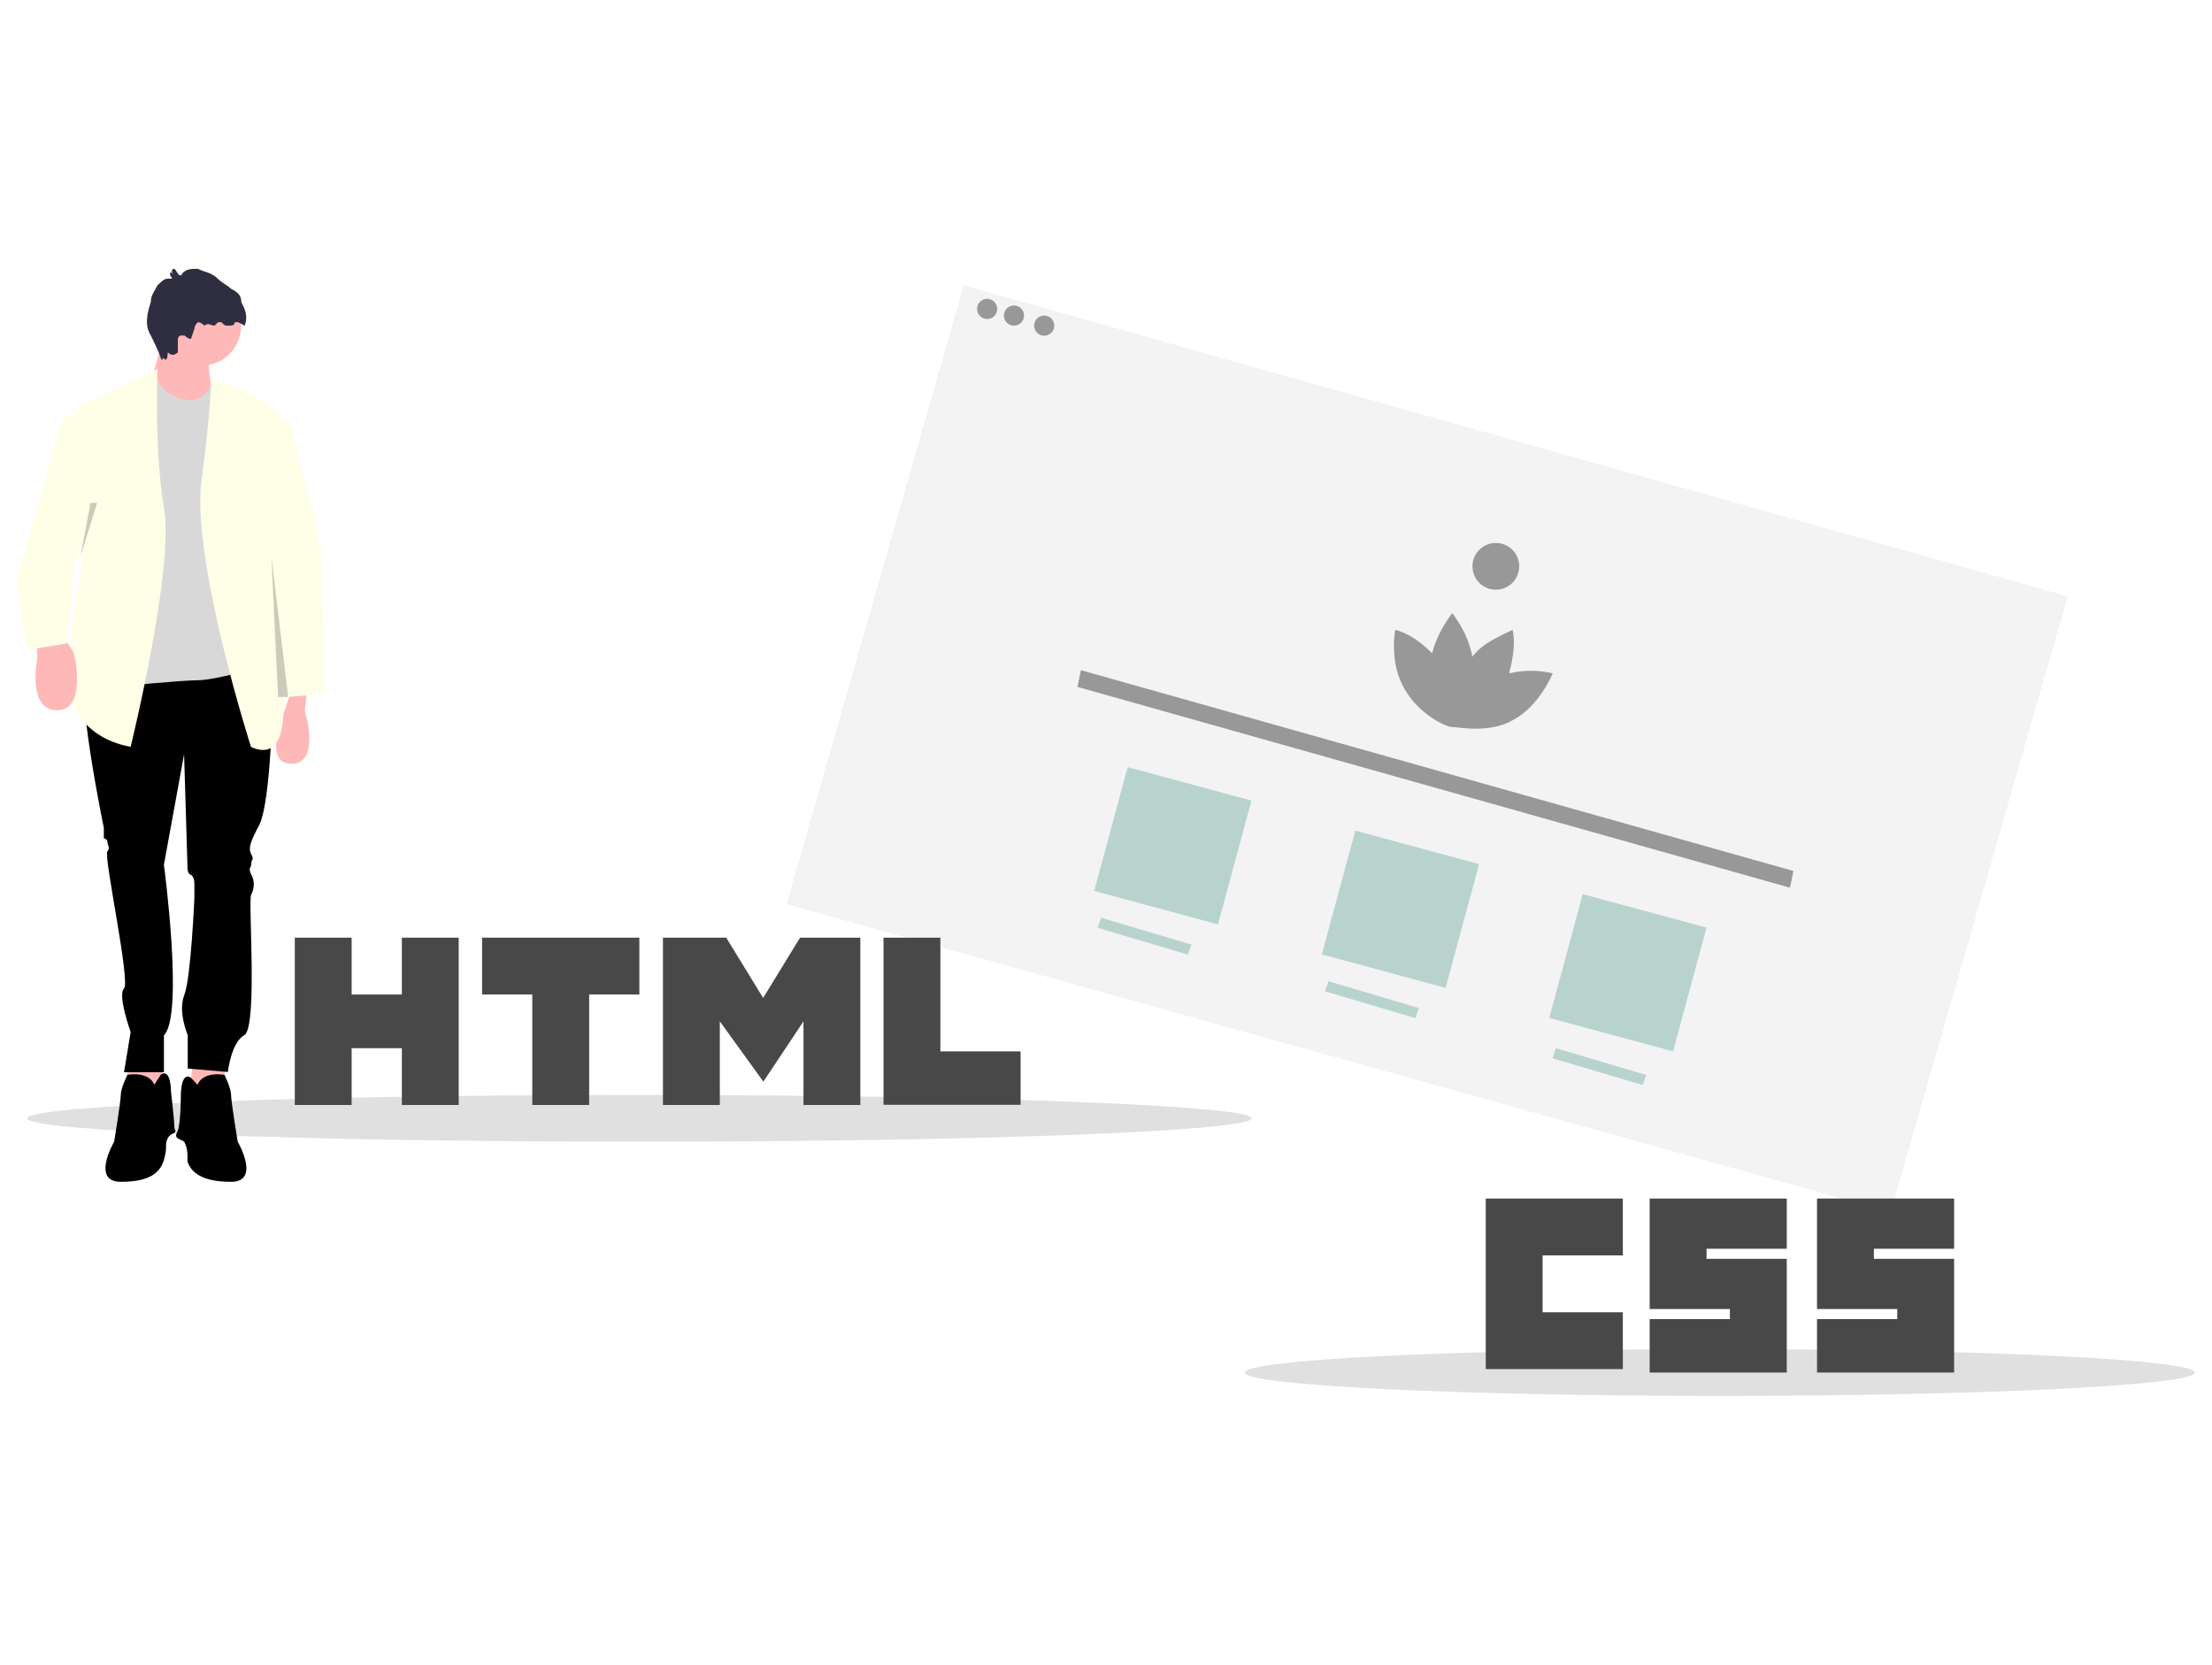
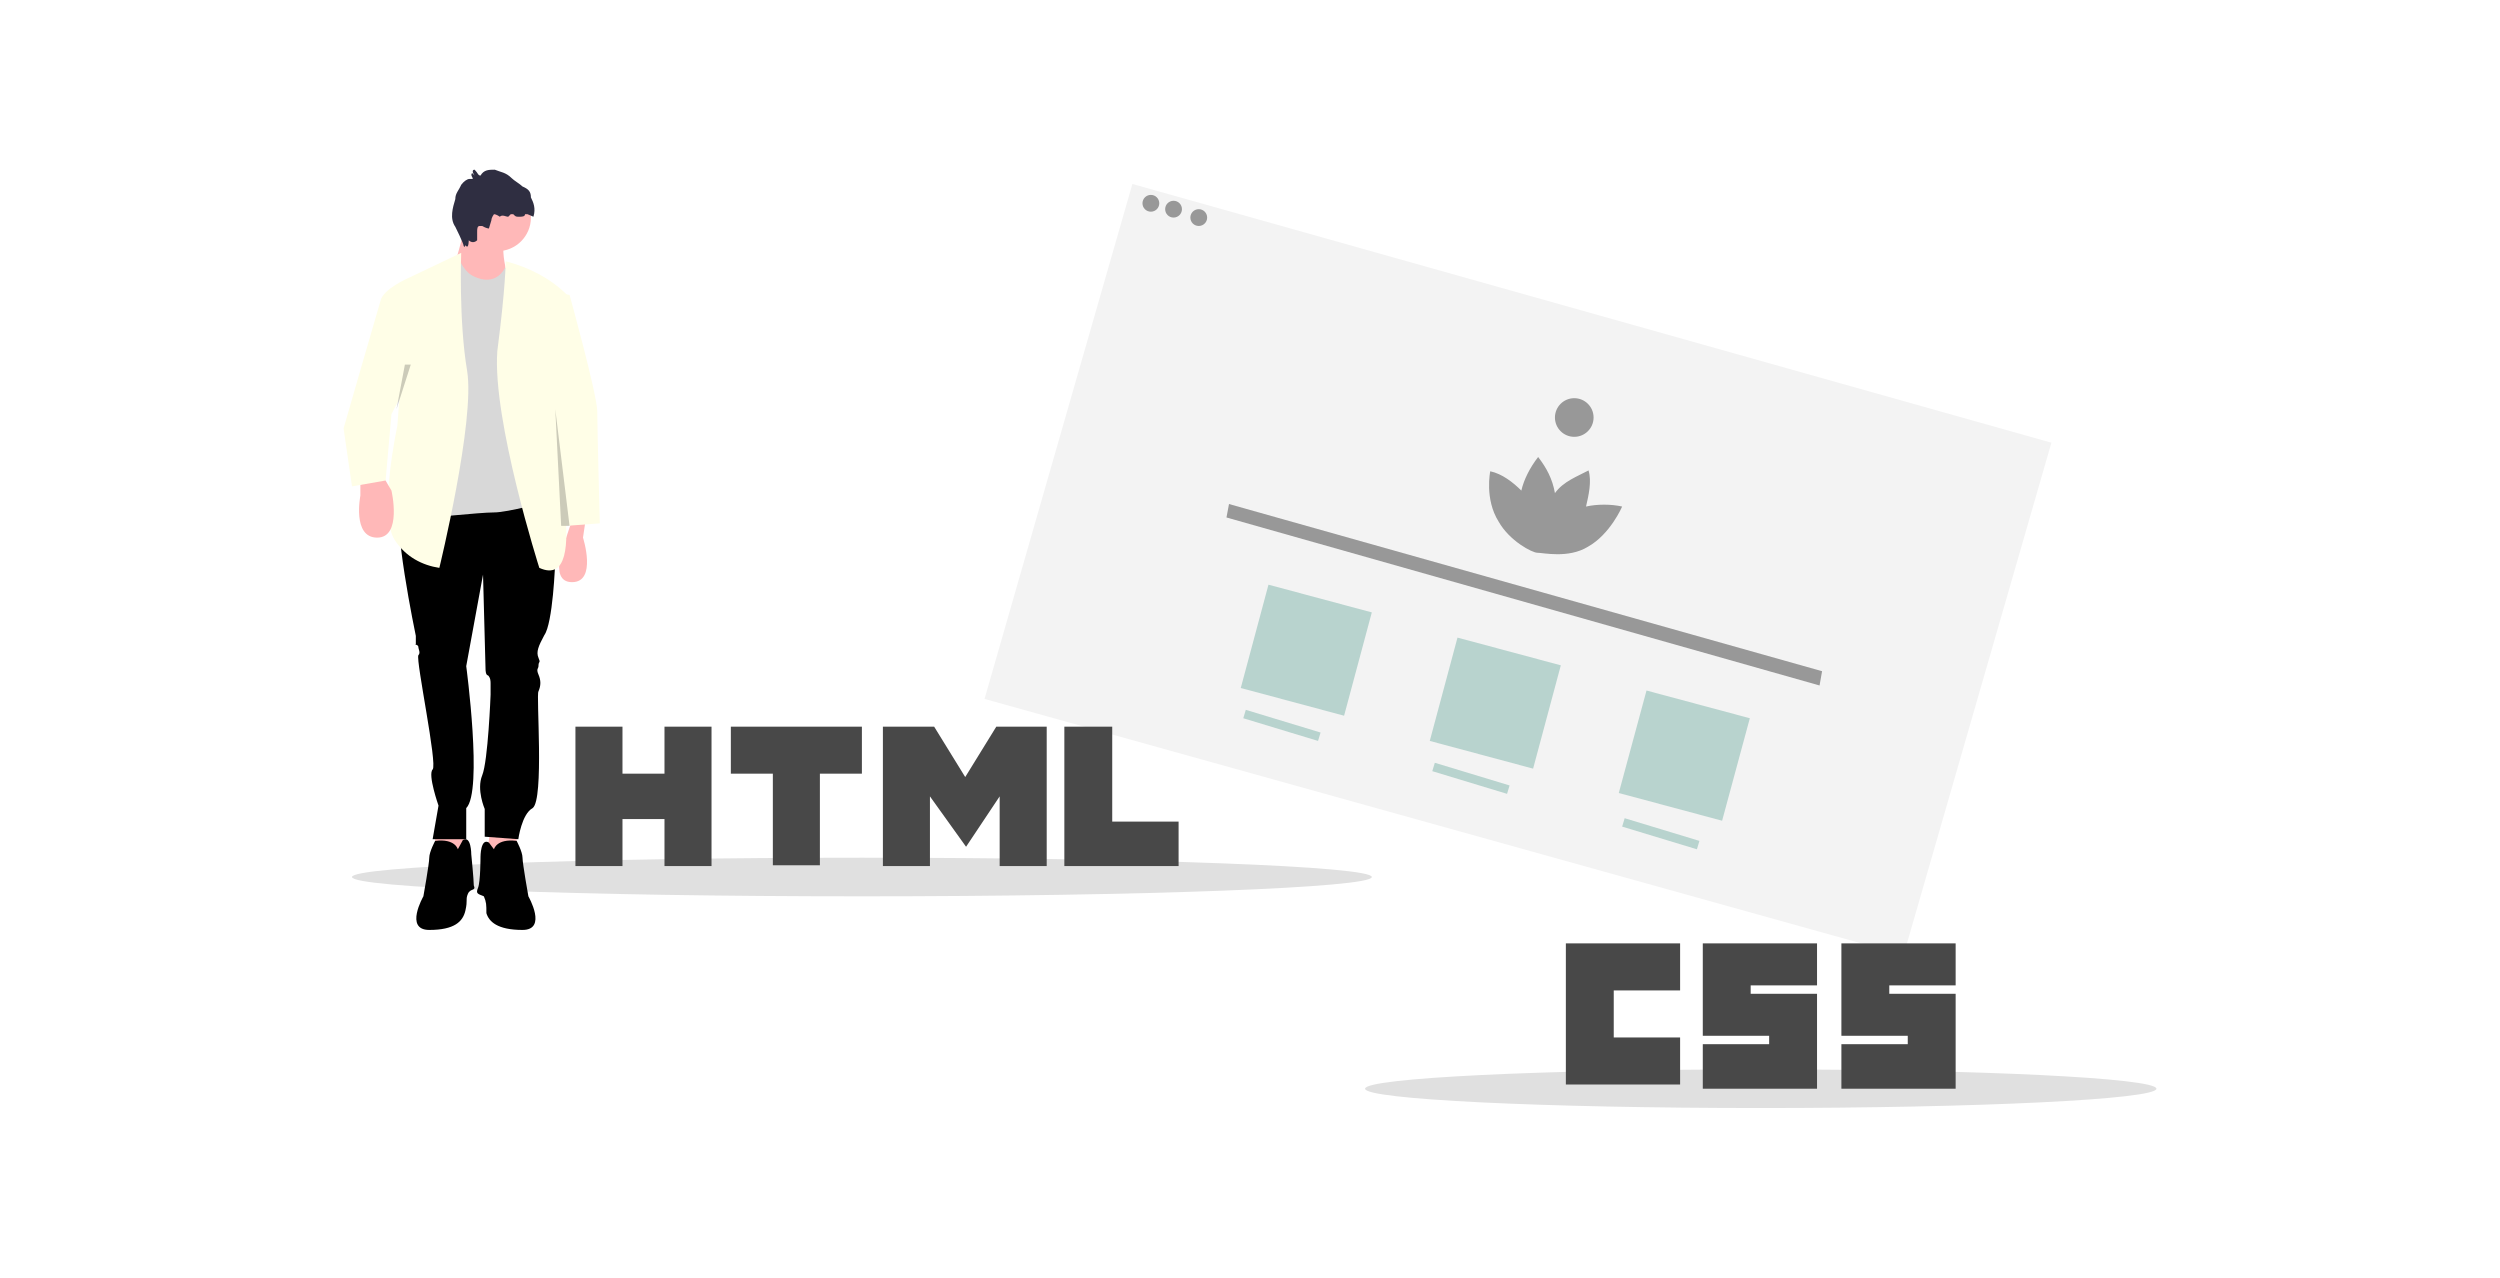
- <svg xmlns="http://www.w3.org/2000/svg" version="1.1" id="Capa_1" x="0px" y="0px" viewBox="0 0 1031 776" style="enable-background:new 0 0 1031 776;" xml:space="preserve">
+ <svg xmlns="http://www.w3.org/2000/svg" version="1.1" id="Capa_1" x="0px" y="0px" viewBox="0 0 297.6 152.1" style="enable-background:new 0 0 297.6 152.1;" xml:space="preserve">
  <style type="text/css">
	.st0{fill:#F3F3F3;}
	.st1{fill:#989898;}
	.st2{fill:#B8D3CE;}
	.st3{fill:#E0E0E0;}
	.st4{fill:#484848;}
	.st5{fill:#FFB8B8;}
	.st6{fill:#D8D8D8;}
	.st7{fill:#FFFEE7;}
	.st8{fill:#2F2E41;}
	.st9{opacity:0.2;enable-background:new    ;}
</style>
  <g id="Grupo_525">
-     <path id="Trazado_1240" class="st0" d="M366.6,421.5l82.6-288.5l514.6,145L881.2,565L366.6,421.5z" />
-     <ellipse id="Elipse_194" class="st1" cx="460.1" cy="144" rx="4.7" ry="4.7" />
-     <ellipse id="Elipse_195" class="st1" cx="472.6" cy="147.1" rx="4.7" ry="4.7" />
-     <ellipse id="Elipse_196" class="st1" cx="486.7" cy="151.8" rx="4.7" ry="4.7" />
-     <path id="Trazado_1221" class="st1" d="M723.7,313.9c-6.2-1.6-14-1.6-20.3,0c1.6-6.2,3.1-14,1.6-20.3c-6.2,3.1-14,6.2-18.7,12.5   c-1.6-7.8-4.7-14-9.4-20.3c-4.7,6.2-7.8,12.5-9.4,18.7c-4.7-4.7-10.9-9.4-17.2-10.9c0,0-3.1,15.6,4.7,28.1   c6.2,10.9,18.7,17.2,21.8,17.2l0,0l0,0l0,0v-1.6l0,0l0,0v1.6l0,0l0,0l0,0c3.1,0,17.2,3.1,28.1-3.1   C717.4,329.5,723.7,313.9,723.7,313.9z" />
-     <ellipse id="Elipse_197" class="st1" cx="697.2" cy="264" rx="10.9" ry="10.9" />
-     <path id="Trazado_1241" class="st1" d="M503.8,312.4l332.1,93.6l-1.6,7.8l-332.1-93.6L503.8,312.4z" />
-     <path id="Trazado_1242" class="st2" d="M525.6,357.6l57.7,15.6l-15.6,57.7L510,415.3L525.6,357.6z" />
-     <path id="Trazado_1243" class="st2" d="M631.7,387.2l57.7,15.6l-15.6,57.7l-57.7-15.6L631.7,387.2z" />
-     <path id="Trazado_1244" class="st2" d="M737.7,416.8l57.7,15.6l-15.6,57.7l-57.7-15.6L737.7,416.8z" />
-     <path id="Trazado_1245" class="st2" d="M513.2,427.8l42.1,12.5l-1.6,4.7l-42.1-12.5L513.2,427.8z" />
-     <path id="Trazado_1246" class="st2" d="M619.2,457.4l42.1,12.5l-1.6,4.7l-42.1-12.5L619.2,457.4z" />
-     <path id="Trazado_1247" class="st2" d="M725.2,488.6l42.1,12.5l-1.6,4.7l-42.1-12.5L725.2,488.6z" />
-     <ellipse id="Elipse_198" class="st3" cx="298" cy="521.3" rx="285.4" ry="10.9" />
-     <ellipse id="Elipse_199" class="st3" cx="801.6" cy="639.8" rx="221.4" ry="10.9" />
-     <path id="Trazado_1222" class="st4" d="M692.5,558.7h63.9v26.5H719v26.5h37.4v26.5h-63.9V558.7z M768.9,558.7h63.9v23.4h-37.4v4.7   h37.4v53h-63.9v-24.9h37.4v-4.7h-37.4V558.7L768.9,558.7z M846.9,558.7h63.9v23.4h-37.4v4.7h37.4v53h-63.9v-24.9h37.4v-4.7h-37.4   V558.7L846.9,558.7z" />
-     <path id="Trazado_1223" class="st4" d="M137.4,437.1h26.5v26.5h23.4v-26.5h26.5v78h-26.5v-26.5h-23.4v26.5h-26.5V437.1z    M248.1,463.6h-23.4v-26.5H298v26.5h-23.4v51.5h-26.5L248.1,463.6L248.1,463.6L248.1,463.6z M310.4,437.1h28.1l17.2,28.1l17.2-28.1   h28.1v78h-26.5v-39l-18.7,28.1l0,0l-20.3-28.1v39h-26.5v-78H310.4z M411.8,437.1h26.5v53h37.4v24.9h-63.9V437.1L411.8,437.1z" />
-     <path id="Trazado_1224" class="st5" d="M90.6,490.1l-3.1,24.9l17.2-1.6v-20.3L90.6,490.1z" />
-     <path id="Trazado_1225" class="st5" d="M75,490.1l1.6,24.9l-17.2-1.6v-20.3L75,490.1z" />
-     <path id="Trazado_1226" d="M120.2,303c0,0,6.2,34.3,6.2,39c0,4.7-1.6,37.4-6.2,43.7c-3.1,6.2-4.7,9.4-3.1,12.5c1.6,3.1,0,1.6,0,4.7   c0,1.6-1.6,1.6,0,4.7c1.6,3.1,1.6,6.2,0,9.4c-1.6,1.6,3.1,60.8-3.1,65.5c-6.2,3.1-7.8,17.2-7.8,17.2l-18.7-1.6v-15.6   c0,0-4.7-10.9-1.6-18.7c3.1-7.8,4.7-45.2,4.7-45.2c0-1.6,0-3.1,0-6.2c0-1.6,0-3.1-1.6-4.7c-1.6,0-1.6-3.1-1.6-3.1l-1.6-53   l-9.4,51.5c0,0,9.4,70.2,0,79.5v17.2H57.8l3.1-18.7c0,0-6.2-17.2-3.1-20.3c3.1-3.1-9.4-60.8-7.8-63.9c1.6-1.6,0-3.1,0-4.7   s-3.1-1.6-1.6-1.6c0-1.6,0-4.7,0-4.7s-14-67.1-7.8-74.8C46.9,304.6,120.2,303,120.2,303z" />
-     <path id="Trazado_1227" d="M92.1,505.7c0,0,1.6-6.2,12.5-4.7c0,0,3.1,6.2,3.1,9.4c0,3.1,3.1,21.8,3.1,21.8s10.9,18.7-3.1,18.7   s-18.7-4.7-20.3-9.4c0-4.7,0-6.2-1.6-9.4c-3.1-1.6-4.7-1.6-3.1-4.7c1.6-3.1,1.6-17.2,1.6-17.2s0-10.9,4.7-7.8L92.1,505.7" />
-     <path id="Trazado_1228" d="M71.9,505.7c0,0-1.6-6.2-12.5-4.7c0,0-3.1,6.2-3.1,9.4c0,3.1-3.1,21.8-3.1,21.8s-10.9,18.7,3.1,18.7   S75,546.3,76.6,540c1.6-6.2,0-6.2,1.6-9.4c1.6-3.1,4.7-1.6,3.1-4.7c0-3.1-1.6-17.2-1.6-17.2s0-10.9-4.7-7.8L71.9,505.7" />
-     <ellipse id="Elipse_200" class="st5" cx="93.7" cy="151.8" rx="18.7" ry="18.7" />
-     <path id="Trazado_1229" class="st5" d="M76.6,154.9c0,0-7.8,31.2-9.4,31.2c0,1.6,34.3,4.7,34.3,4.7s-9.4-26.5,0-31.2L76.6,154.9z" />
-     <path id="Trazado_1230" class="st6" d="M71.9,173.6L71.9,173.6l-23.4,17.2l4.7,129.4c0,0,31.2-3.1,39-3.1s29.6-6.2,29.6-6.2   l-9.4-121.6c0-4.7-4.7-9.4-9.4-9.4h-4.7c0,0-4.7,10.9-17.2,4.7C76.6,182.9,73.4,178.3,71.9,173.6z" />
-     <path id="Trazado_1231" class="st7" d="M73.4,172l-29.6,14l-6.2,82.6c0,0-10.9,49.9-1.6,63.9c6.2,9.4,15.6,14,24.9,15.6   c0,0,20.3-82.6,15.6-110.7S73.4,172,73.4,172z" />
-     <path id="Trazado_1232" class="st5" d="M17.3,296.8v10.9c0,0-4.7,23.4,9.4,23.4s7.8-26.5,7.8-26.5l-4.7-7.8H17.3z" />
-     <path id="Trazado_1233" class="st5" d="M143.6,318.6l-1.6,12.5c0,0,7.8,24.9-6.2,24.9c-14,0-3.1-24.9-3.1-24.9l4.7-14L143.6,318.6z   " />
-     <path id="Trazado_1234" class="st7" d="M98.4,176.7L98.4,176.7c12.5,3.1,24.9,9.4,34.3,18.7l0,0l-9.4,53l-1.6,18.7   c0,0,26.5,95.1-4.7,81.1c0,0-26.5-82.6-23.4-121.6C98.4,190.7,98.4,176.7,98.4,176.7z" />
-     <path id="Trazado_1235" class="st7" d="M124.9,193.9l9.4,1.6c0,0,15.6,56.1,15.6,65.5s1.6,62.4,1.6,62.4l-18.7,1.6l-15.6-73.3   L124.9,193.9z" />
-     <path id="Trazado_1236" class="st7" d="M48.5,186.1h-4.7c0,0-14,6.2-15.6,12.5c-1.6,6.2-20.3,71.7-20.3,71.7l4.7,32.7l18.7-3.1   l3.1-37.4l20.3-39L48.5,186.1z" />
-     <path id="Trazado_1237" class="st8" d="M89,158l1.6-4.7c0-1.6,1.6-3.1,1.6-3.1c1.6,0,3.1,1.6,3.1,1.6c1.6-1.6,3.1,0,4.7,0l1.6-1.6   h1.6c1.6,1.6,1.6,1.6,3.1,1.6c1.6,0,3.1,0,3.1-1.6l0,0c0,0,0,0,1.6,0l3.1,1.6c1.6-4.7,0-7.8-1.6-10.9c0-3.1-1.6-4.7-4.7-6.2   c-1.6-1.6-4.7-3.1-6.2-4.7c-3.1-3.1-6.2-3.1-9.4-4.7c-3.1,0-6.2,0-7.8,3.1c-1.6,0-1.6-1.6-3.1-3.1c-1.6,0-1.6,1.6,0,3.1l0,0   l-1.6-1.6c-1.6,1.6,1.6,3.1,0,3.1c0,0,0,0-1.6,0s-3.1,1.6-4.7,3.1c-1.6,3.1-3.1,4.7-3.1,7.8c-1.6,4.7-3.1,10.9,0,15.6   c0,0,4.7,9.4,4.7,10.9c1.6,1.6,0-1.6,1.6,0c1.6,1.6,1.6-3.1,1.6-3.1c1.6,1.6,3.1,1.6,4.7,0c0,0,0-3.1,0-4.7s0-3.1,1.6-3.1l0,0   c1.6,0,1.6,0,1.6,0C87.5,158,89,158,89,158z" />
-     <path id="Trazado_1238" class="st9" d="M126.5,259.4l7.8,65.5h-4.7L126.5,259.4z" />
-     <path id="Trazado_1239" class="st9" d="M42.2,234.4l-4.7,24.9l7.8-24.9H42.2z" />
+     <path id="Trazado_1240" class="st0" d="M117.2,83.2l17.6-61.3l109.4,30.8l-17.6,61L117.2,83.2z" />
+     <ellipse id="Elipse_194" class="st1" cx="137" cy="24.2" rx="1" ry="1" />
+     <ellipse id="Elipse_195" class="st1" cx="139.7" cy="24.9" rx="1" ry="1" />
+     <ellipse id="Elipse_196" class="st1" cx="142.7" cy="25.9" rx="1" ry="1" />
+     <path id="Trazado_1221" class="st1" d="M193.1,60.3c-1.3-0.3-3-0.3-4.3,0c0.3-1.3,0.7-3,0.3-4.3c-1.3,0.7-3,1.3-4,2.7   c-0.3-1.7-1-3-2-4.3c-1,1.3-1.7,2.7-2,4c-1-1-2.3-2-3.7-2.3c0,0-0.7,3.3,1,6c1.3,2.3,4,3.7,4.6,3.7l0,0l0,0l0,0v-0.3l0,0l0,0v0.3   l0,0l0,0l0,0c0.7,0,3.7,0.7,6-0.7C191.7,63.6,193.1,60.3,193.1,60.3z" />
+     <ellipse id="Elipse_197" class="st1" cx="187.4" cy="49.7" rx="2.3" ry="2.3" />
+     <path id="Trazado_1241" class="st1" d="M146.3,60l70.6,19.9l-0.3,1.7L146,61.6L146.3,60z" />
+     <path id="Trazado_1242" class="st2" d="M151,69.6l12.3,3.3l-3.3,12.3l-12.3-3.3L151,69.6z" />
+     <path id="Trazado_1243" class="st2" d="M173.5,75.9l12.3,3.3l-3.3,12.3l-12.3-3.3L173.5,75.9z" />
+     <path id="Trazado_1244" class="st2" d="M196,82.2l12.3,3.3L205,97.7l-12.3-3.3L196,82.2z" />
+     <path id="Trazado_1245" class="st2" d="M148.3,84.5l8.9,2.7l-0.3,1l-8.9-2.7L148.3,84.5z" />
+     <path id="Trazado_1246" class="st2" d="M170.8,90.8l8.9,2.7l-0.3,1l-8.9-2.7L170.8,90.8z" />
+     <path id="Trazado_1247" class="st2" d="M193.4,97.4l8.9,2.7l-0.3,1l-8.9-2.7L193.4,97.4z" />
+     <ellipse id="Elipse_198" class="st3" cx="102.6" cy="104.4" rx="60.7" ry="2.3" />
+     <ellipse id="Elipse_199" class="st3" cx="209.6" cy="129.6" rx="47.1" ry="2.3" />
+     <path id="Trazado_1222" class="st4" d="M186.4,112.3H200v5.6h-7.9v5.6h7.9v5.6h-13.6V112.3z M202.7,112.3h13.6v5h-7.9v1h7.9v11.3   h-13.6v-5.3h7.9v-1h-7.9V112.3L202.7,112.3z M219.2,112.3h13.6v5h-7.9v1h7.9v11.3h-13.6v-5.3h7.9v-1h-7.9V112.3L219.2,112.3z" />
+     <path id="Trazado_1223" class="st4" d="M68.5,86.5h5.6v5.6h5v-5.6h5.6v16.6h-5.6v-5.6h-5v5.6h-5.6V86.5z M92,92.1h-5v-5.6h15.6v5.6   h-5v10.9H92V92.1L92,92.1L92,92.1z M105.2,86.5h6l3.7,6l3.7-6h6v16.6h-5.6v-8.3l-4,6l0,0l-4.3-6v8.3h-5.6V86.5H105.2L105.2,86.5z    M126.8,86.5h5.6v11.3h7.9v5.3h-13.6V86.5L126.8,86.5z" />
+     <path id="Trazado_1224" class="st5" d="M58.5,97.7l-0.7,5.3l3.7-0.3v-4.3L58.5,97.7z" />
+     <path id="Trazado_1225" class="st5" d="M55.2,97.7l0.3,5.3l-3.7-0.3v-4.3L55.2,97.7z" />
+     <path id="Trazado_1226" d="M64.8,58c0,0,1.3,7.3,1.3,8.3c0,1-0.3,7.9-1.3,9.3c-0.7,1.3-1,2-0.7,2.7c0.3,0.7,0,0.3,0,1   c0,0.3-0.3,0.3,0,1c0.3,0.7,0.3,1.3,0,2c-0.3,0.3,0.7,12.9-0.7,13.9c-1.3,0.7-1.7,3.7-1.7,3.7l-4-0.3v-3.3c0,0-1-2.3-0.3-4   s1-9.6,1-9.6c0-0.3,0-0.7,0-1.3c0-0.3,0-0.7-0.3-1c-0.3,0-0.3-0.7-0.3-0.7l-0.3-11.3l-2,10.9c0,0,2,14.9,0,16.9v3.7h-4l0.7-4   c0,0-1.3-3.7-0.7-4.3s-2-12.9-1.7-13.6c0.3-0.3,0-0.7,0-1c0-0.3-0.7-0.3-0.3-0.3c0-0.3,0-1,0-1s-3-14.3-1.7-15.9   C49.2,58.3,64.8,58,64.8,58z" />
+     <path id="Trazado_1227" d="M58.8,101.1c0,0,0.3-1.3,2.7-1c0,0,0.7,1.3,0.7,2c0,0.7,0.7,4.6,0.7,4.6s2.3,4-0.7,4s-4-1-4.3-2   c0-1,0-1.3-0.3-2c-0.7-0.3-1-0.3-0.7-1c0.3-0.7,0.3-3.7,0.3-3.7s0-2.3,1-1.7L58.8,101.1" />
+     <path id="Trazado_1228" d="M54.5,101.1c0,0-0.3-1.3-2.7-1c0,0-0.7,1.3-0.7,2c0,0.7-0.7,4.6-0.7,4.6s-2.3,4,0.7,4c3,0,4-1,4.3-2.3   c0.3-1.3,0-1.3,0.3-2c0.3-0.7,1-0.3,0.7-1c0-0.7-0.3-3.7-0.3-3.7s0-2.3-1-1.7L54.5,101.1" />
+     <ellipse id="Elipse_200" class="st5" cx="59.2" cy="25.9" rx="4" ry="4" />
+     <path id="Trazado_1229" class="st5" d="M55.5,26.5c0,0-1.7,6.6-2,6.6c0,0.3,7.3,1,7.3,1s-2-5.6,0-6.6L55.5,26.5z" />
+     <path id="Trazado_1230" class="st6" d="M54.5,30.5L54.5,30.5l-5,3.7l1,27.5c0,0,6.6-0.7,8.3-0.7s6.3-1.3,6.3-1.3l-2-25.8   c0-1-1-2-2-2h-1c0,0-1,2.3-3.7,1C55.5,32.5,54.9,31.5,54.5,30.5z" />
+     <path id="Trazado_1231" class="st7" d="M54.9,30.1l-6.3,3l-1.3,17.6c0,0-2.3,10.6-0.3,13.6c1.3,2,3.3,3,5.3,3.3   c0,0,4.3-17.6,3.3-23.5S54.9,30.1,54.9,30.1z" />
+     <path id="Trazado_1232" class="st5" d="M42.9,56.7V59c0,0-1,5,2,5s1.7-5.6,1.7-5.6l-1-1.7H42.9z" />
+     <path id="Trazado_1233" class="st5" d="M69.8,61.3L69.4,64c0,0,1.7,5.3-1.3,5.3c-3,0-0.7-5.3-0.7-5.3l1-3L69.8,61.3z" />
+     <path id="Trazado_1234" class="st7" d="M60.2,31.1L60.2,31.1c2.7,0.7,5.3,2,7.3,4l0,0l-2,11.3l-0.3,4c0,0,5.6,20.2-1,17.2   c0,0-5.6-17.6-5-25.8C60.2,34.1,60.2,31.1,60.2,31.1z" />
+     <path id="Trazado_1235" class="st7" d="M65.8,34.8l2,0.3c0,0,3.3,11.9,3.3,13.9s0.3,13.3,0.3,13.3l-4,0.3l-3.3-15.6L65.8,34.8z" />
+     <path id="Trazado_1236" class="st7" d="M49.6,33.1h-1c0,0-3,1.3-3.3,2.7C44.9,37.1,40.9,51,40.9,51l1,6.9l4-0.7l0.7-7.9l4.3-8.3   L49.6,33.1z" />
+     <path id="Trazado_1237" class="st8" d="M58.2,27.2l0.3-1c0-0.3,0.3-0.7,0.3-0.7c0.3,0,0.7,0.3,0.7,0.3c0.3-0.3,0.7,0,1,0l0.3-0.3   h0.3c0.3,0.3,0.3,0.3,0.7,0.3c0.3,0,0.7,0,0.7-0.3l0,0c0,0,0,0,0.3,0l0.7,0.3c0.3-1,0-1.7-0.3-2.3c0-0.7-0.3-1-1-1.3   c-0.3-0.3-1-0.7-1.3-1c-0.7-0.7-1.3-0.7-2-1c-0.7,0-1.3,0-1.7,0.7c-0.3,0-0.3-0.3-0.7-0.7c-0.3,0-0.3,0.3,0,0.7l0,0l-0.3-0.3   c-0.3,0.3,0.3,0.7,0,0.7c0,0,0,0-0.3,0c-0.3,0-0.7,0.3-1,0.7c-0.3,0.7-0.7,1-0.7,1.7c-0.3,1-0.7,2.3,0,3.3c0,0,1,2,1,2.3   c0.3,0.3,0-0.3,0.3,0c0.3,0.3,0.3-0.7,0.3-0.7c0.3,0.3,0.7,0.3,1,0c0,0,0-0.7,0-1c0-0.3,0-0.7,0.3-0.7l0,0c0.3,0,0.3,0,0.3,0   C57.9,27.2,58.2,27.2,58.2,27.2z" />
+     <path id="Trazado_1238" class="st9" d="M66.1,48.7l1.7,13.9h-1L66.1,48.7z" />
+     <path id="Trazado_1239" class="st9" d="M48.2,43.4l-1,5.3l1.7-5.3H48.2z" />
  </g>
</svg>
